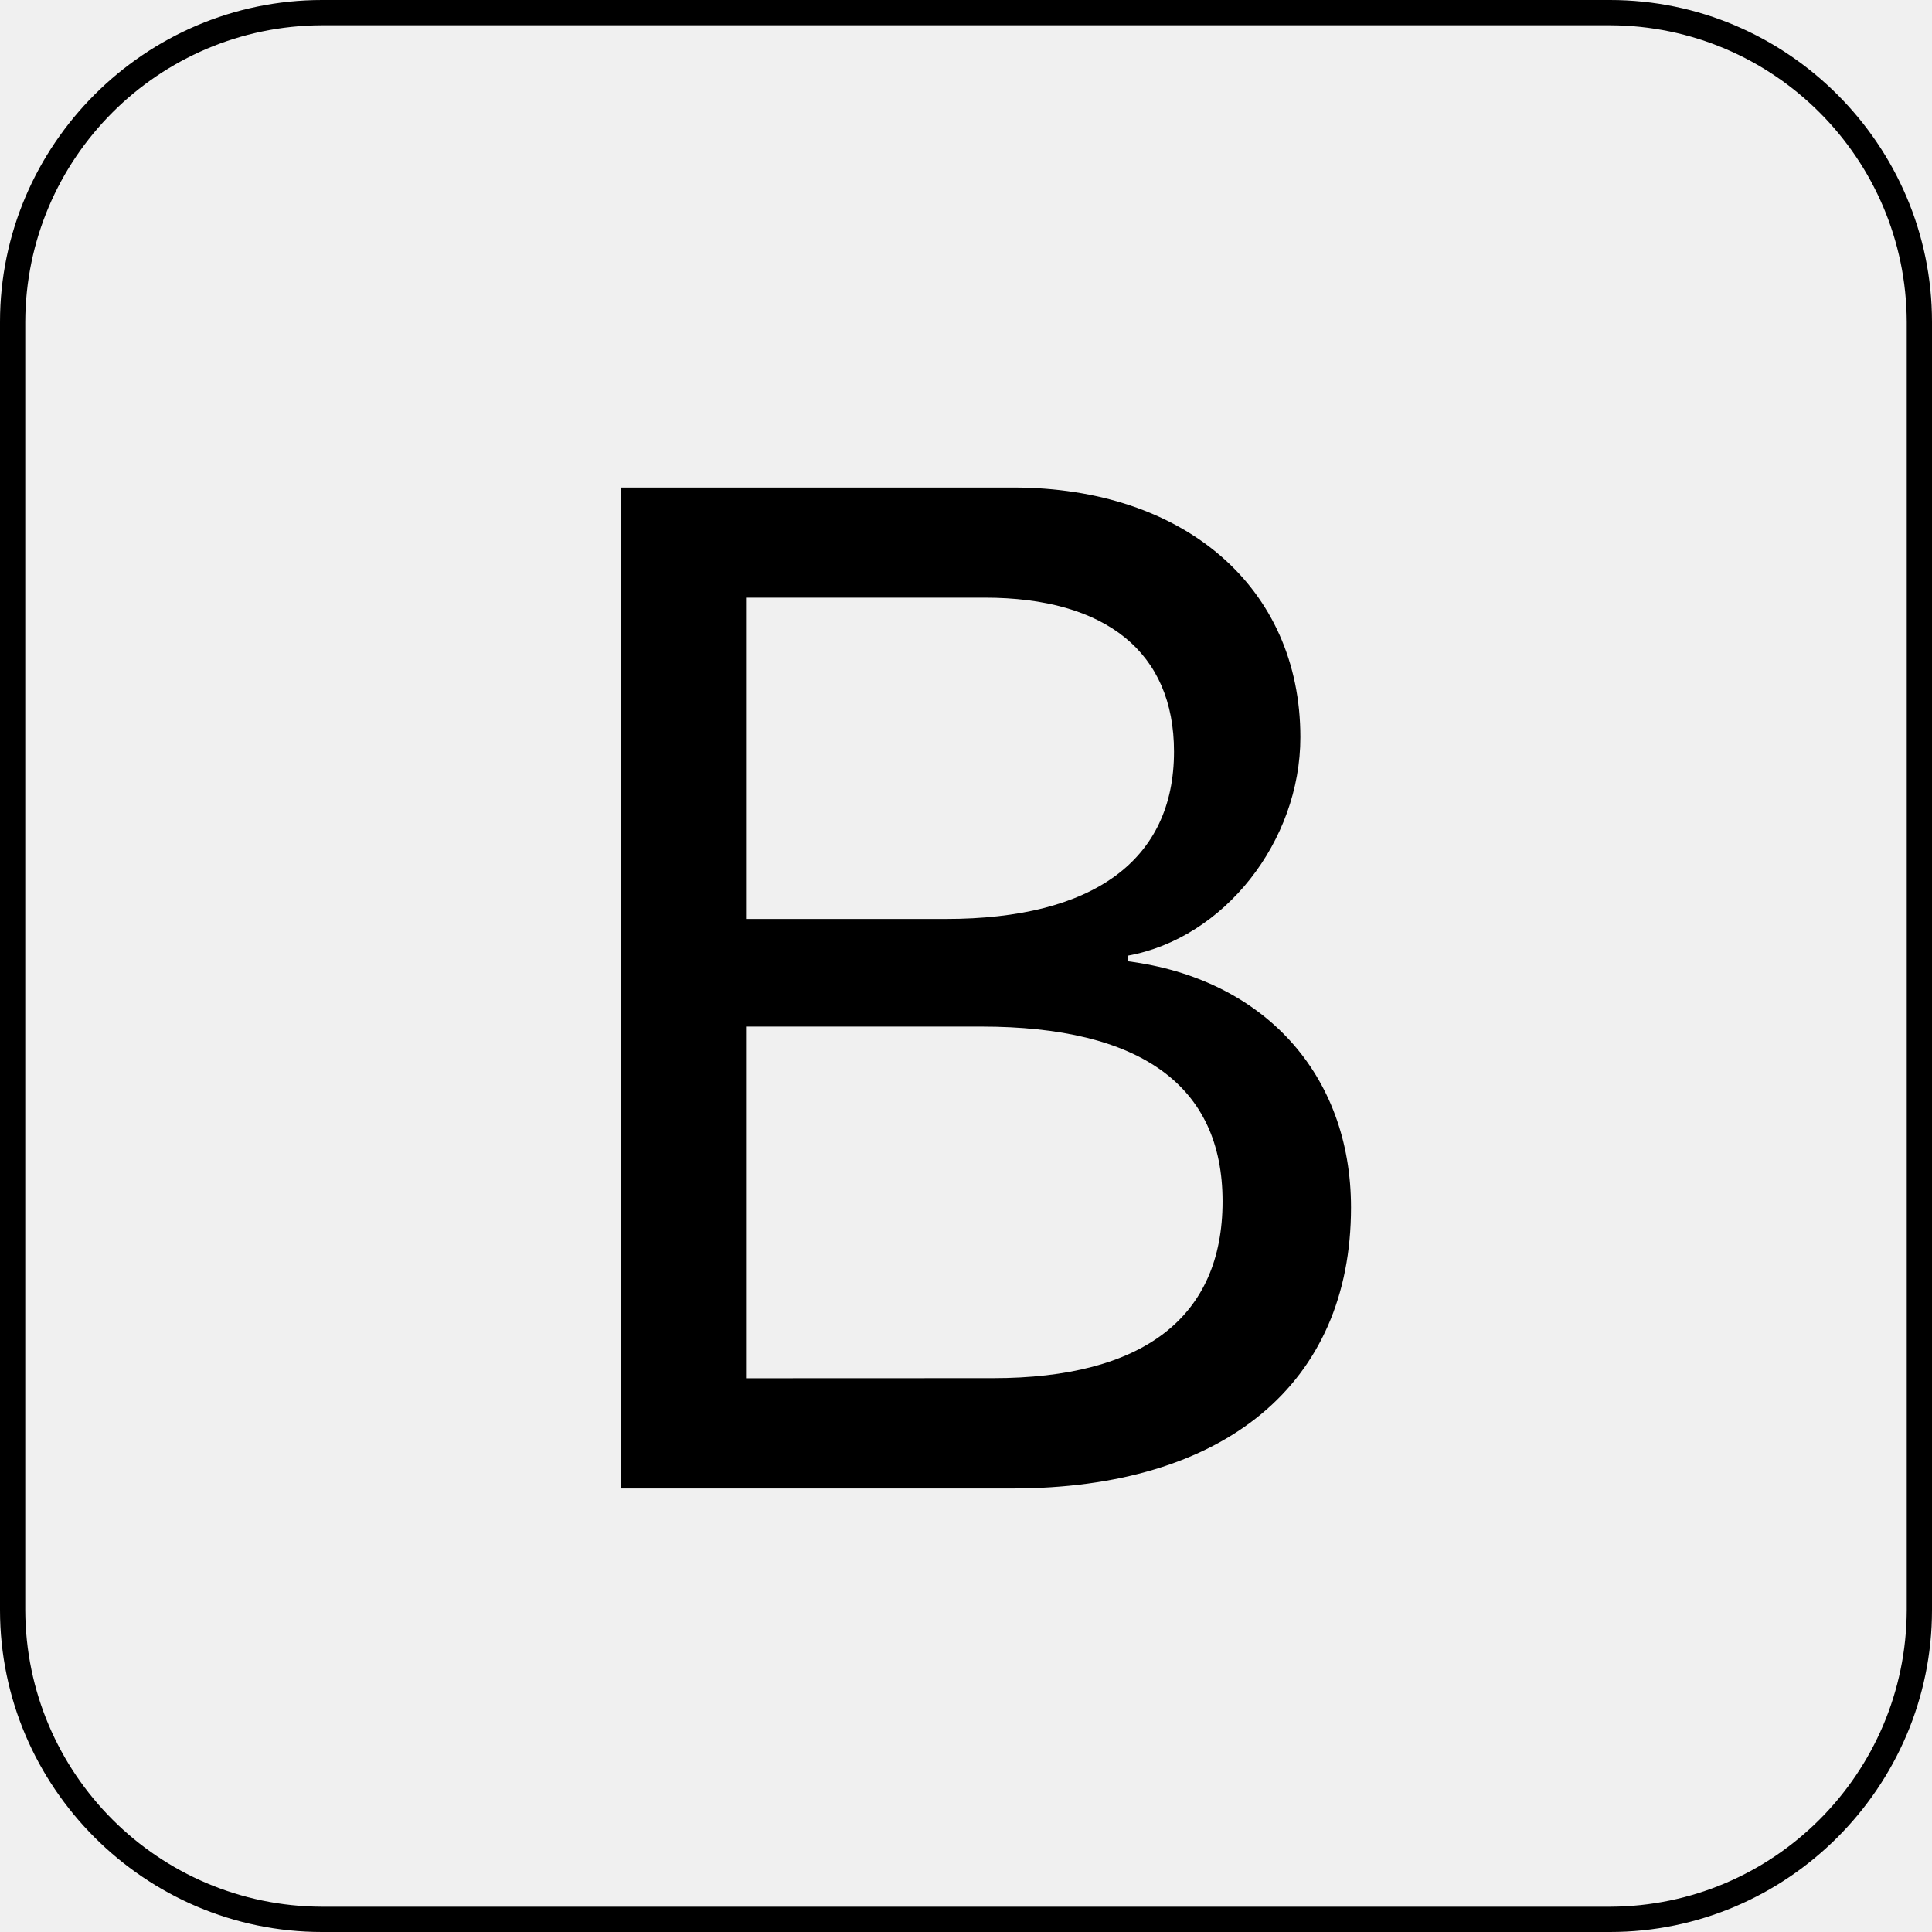
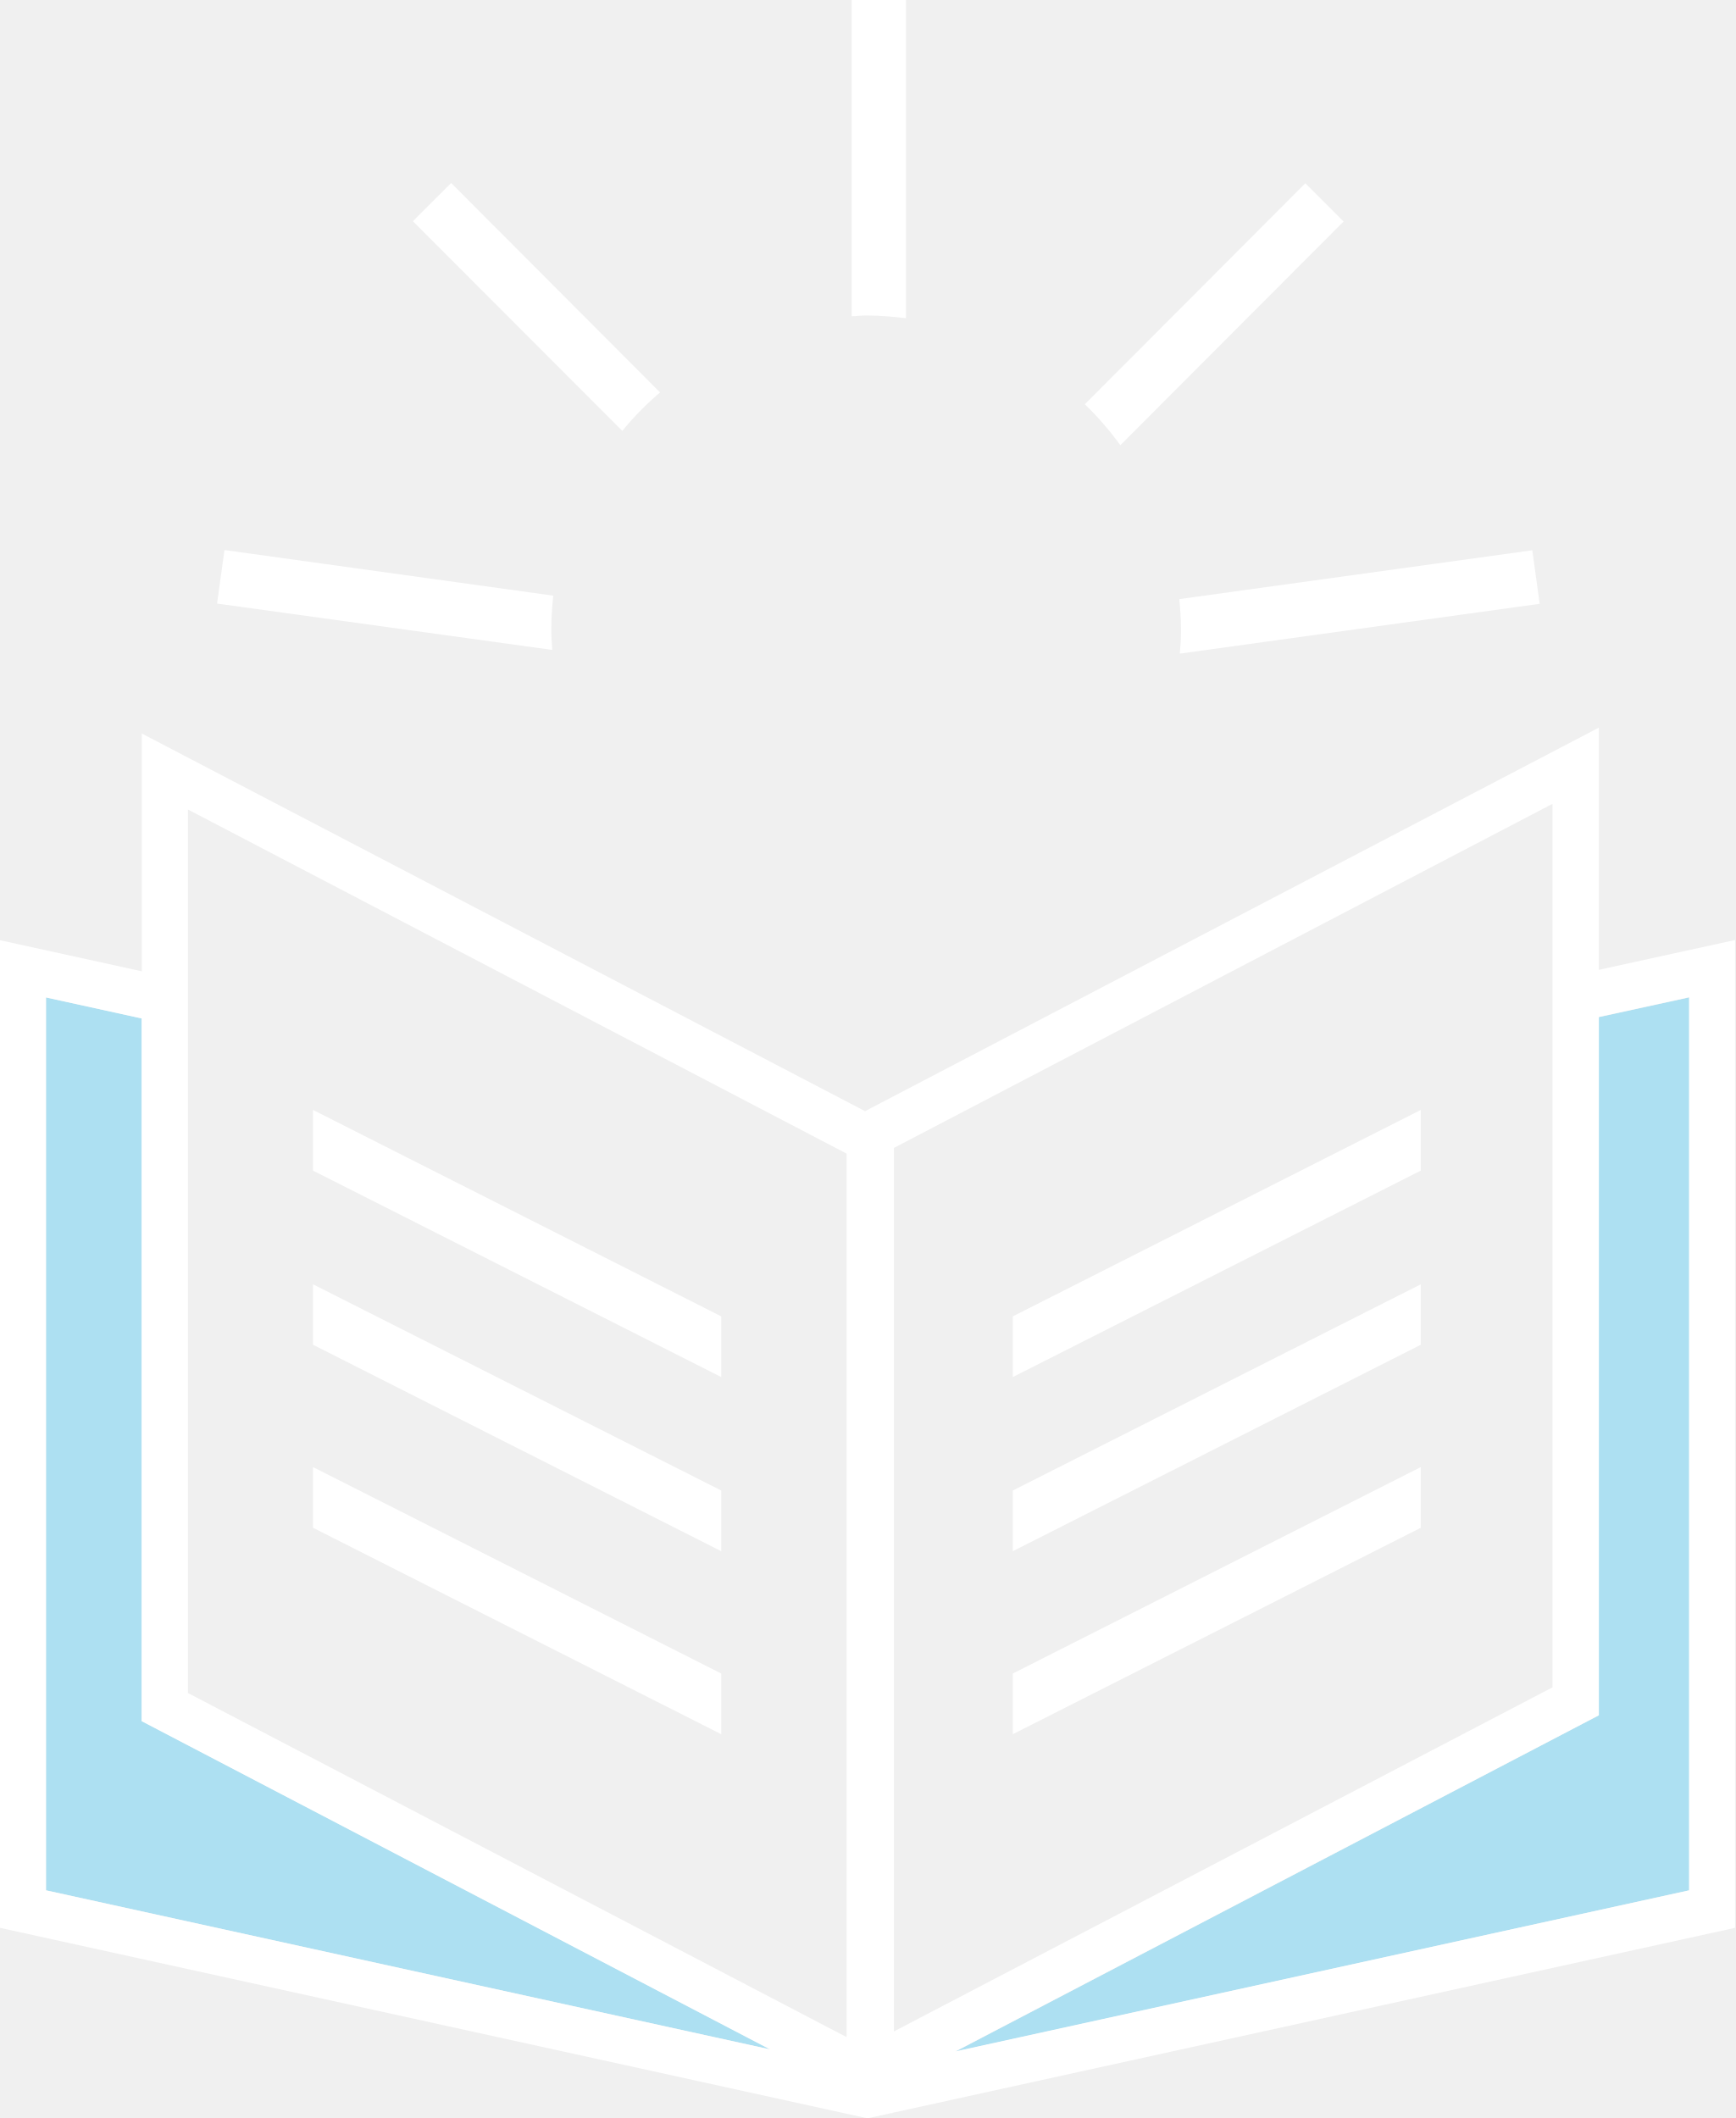
- <svg xmlns="http://www.w3.org/2000/svg" class="d-block" width="36" height="36" viewBox="0 0 612 612" focusable="false">
-   <path fill="currentColor" d="M510 8a94.3 94.3 0 0 1 94 94v408a94.3 94.3 0 0 1-94 94H102a94.3 94.3 0 0 1-94-94V102a94.3 94.3 0 0 1 94-94h408m0-8H102C45.9 0 0 45.9 0 102v408c0 56.1 45.9 102 102 102h408c56.1 0 102-45.9 102-102V102C612 45.9 566.1 0 510 0z" />
-   <path fill="currentColor" d="M196.77 471.5V154.43h124.15c54.27 0 91 31.64 91 79.1 0 33-24.17 63.72-54.71 69.21v1.76c43.07 5.49 70.75 35.82 70.75 78 0 55.81-40 89-107.45 89zm39.55-180.4h63.28c46.8 0 72.29-18.68 72.29-53 0-31.42-21.53-48.78-60-48.78h-75.57zm78.22 145.46c47.68 0 72.73-19.34 72.73-56s-25.93-55.37-76.46-55.37h-74.49v111.4z" />
+ <svg xmlns="http://www.w3.org/2000/svg" id="Layer_2" data-name="Layer 2" viewBox="0 0 70.35 85.87">
+   <defs>
+     <style>
+       .cls-1 {
+         fill: #ade0f2;
+       }
+ 
+       .cls-1, .cls-2 {
+         stroke-width: 0px;
+       }
+ 
+       .cls-2 {
+         fill: #fff;
+       }
+     </style>
+   </defs>
+   <g id="Layer_1-2" data-name="Layer 1">
+     <g>
+       <polygon class="cls-1" points="5.75 69.78 5.75 41.29 1.87 40.44 1.87 76.64 31.23 83.09 5.75 69.78" />
+       <polygon class="cls-1" points="64.81 69.55 38.73 83.18 68.48 76.64 68.48 40.44 64.81 41.24 64.81 69.55" />
+       <g>
+         <path class="cls-2" d="M70.35,38.11l-5.53,1.21v-9.82l-29.75,15.55L5.75,29.74v9.64l-5.75-1.26v40.04l35.16,7.72h0s.01,0,.01,0h.01s0,0,0,0l.96-.21.04.02v-.03l34.16-7.5v-40.04ZM62.94,68.41l-26.7,13.95v-35.82l26.7-13.95v35.82ZM7.62,32.82l26.7,13.95v35.82l-26.7-13.95v-35.82ZM1.87,40.44l3.87.85v28.49l25.48,13.31-29.36-6.45v-36.21ZM68.48,76.64l-29.75,6.53,26.09-13.63v-28.31l3.66-.8v36.21Z" />
+         <polygon class="cls-2" points="12.69 47.46 29.24 55.83 29.24 53.37 12.69 45 12.69 47.46" />
+         <polygon class="cls-2" points="12.69 54.52 29.24 62.89 29.24 60.43 12.69 52.07 12.69 54.52" />
+         <polygon class="cls-2" points="12.69 61.94 29.24 70.31 29.24 67.85 12.69 59.48 12.69 61.94" />
+         <polygon class="cls-2" points="41.06 55.83 57.6 47.46 57.6 45 41.06 53.37 41.06 55.83" />
+         <polygon class="cls-2" points="41.06 62.89 57.6 54.52 57.6 52.07 41.06 60.43 41.06 62.89" />
+         <polygon class="cls-2" points="41.06 70.31 57.6 61.94 57.6 59.48 41.06 67.85 41.06 70.31" />
+         <path class="cls-2" d="M22.35,25.55c0-.47.03-.94.08-1.4l-13.33-1.85-.3,2.17,13.59,1.88c-.02-.27-.04-.53-.04-.81Z" />
+         <path class="cls-2" d="M26.76,15.91l-8.47-8.49-1.55,1.55,8.49,8.5c.46-.57.98-1.09,1.54-1.57Z" />
+         <path class="cls-2" d="M47.83,26.5l14.59-2.02-.3-2.17-14.31,1.98c.04.42.07.84.07,1.27,0,.32-.02.63-.05.94Z" />
+         <path class="cls-2" d="M45.42,18.05l9.05-9.07-1.55-1.55-8.94,8.96c.53.51,1.01,1.07,1.44,1.66Z" />
+         <path class="cls-2" d="M36.73,12.9V0h-2.2v12.82c.19,0,.39-.03.58-.03.55,0,1.09.05,1.62.11Z" />
+       </g>
+     </g>
+   </g>
</svg>
